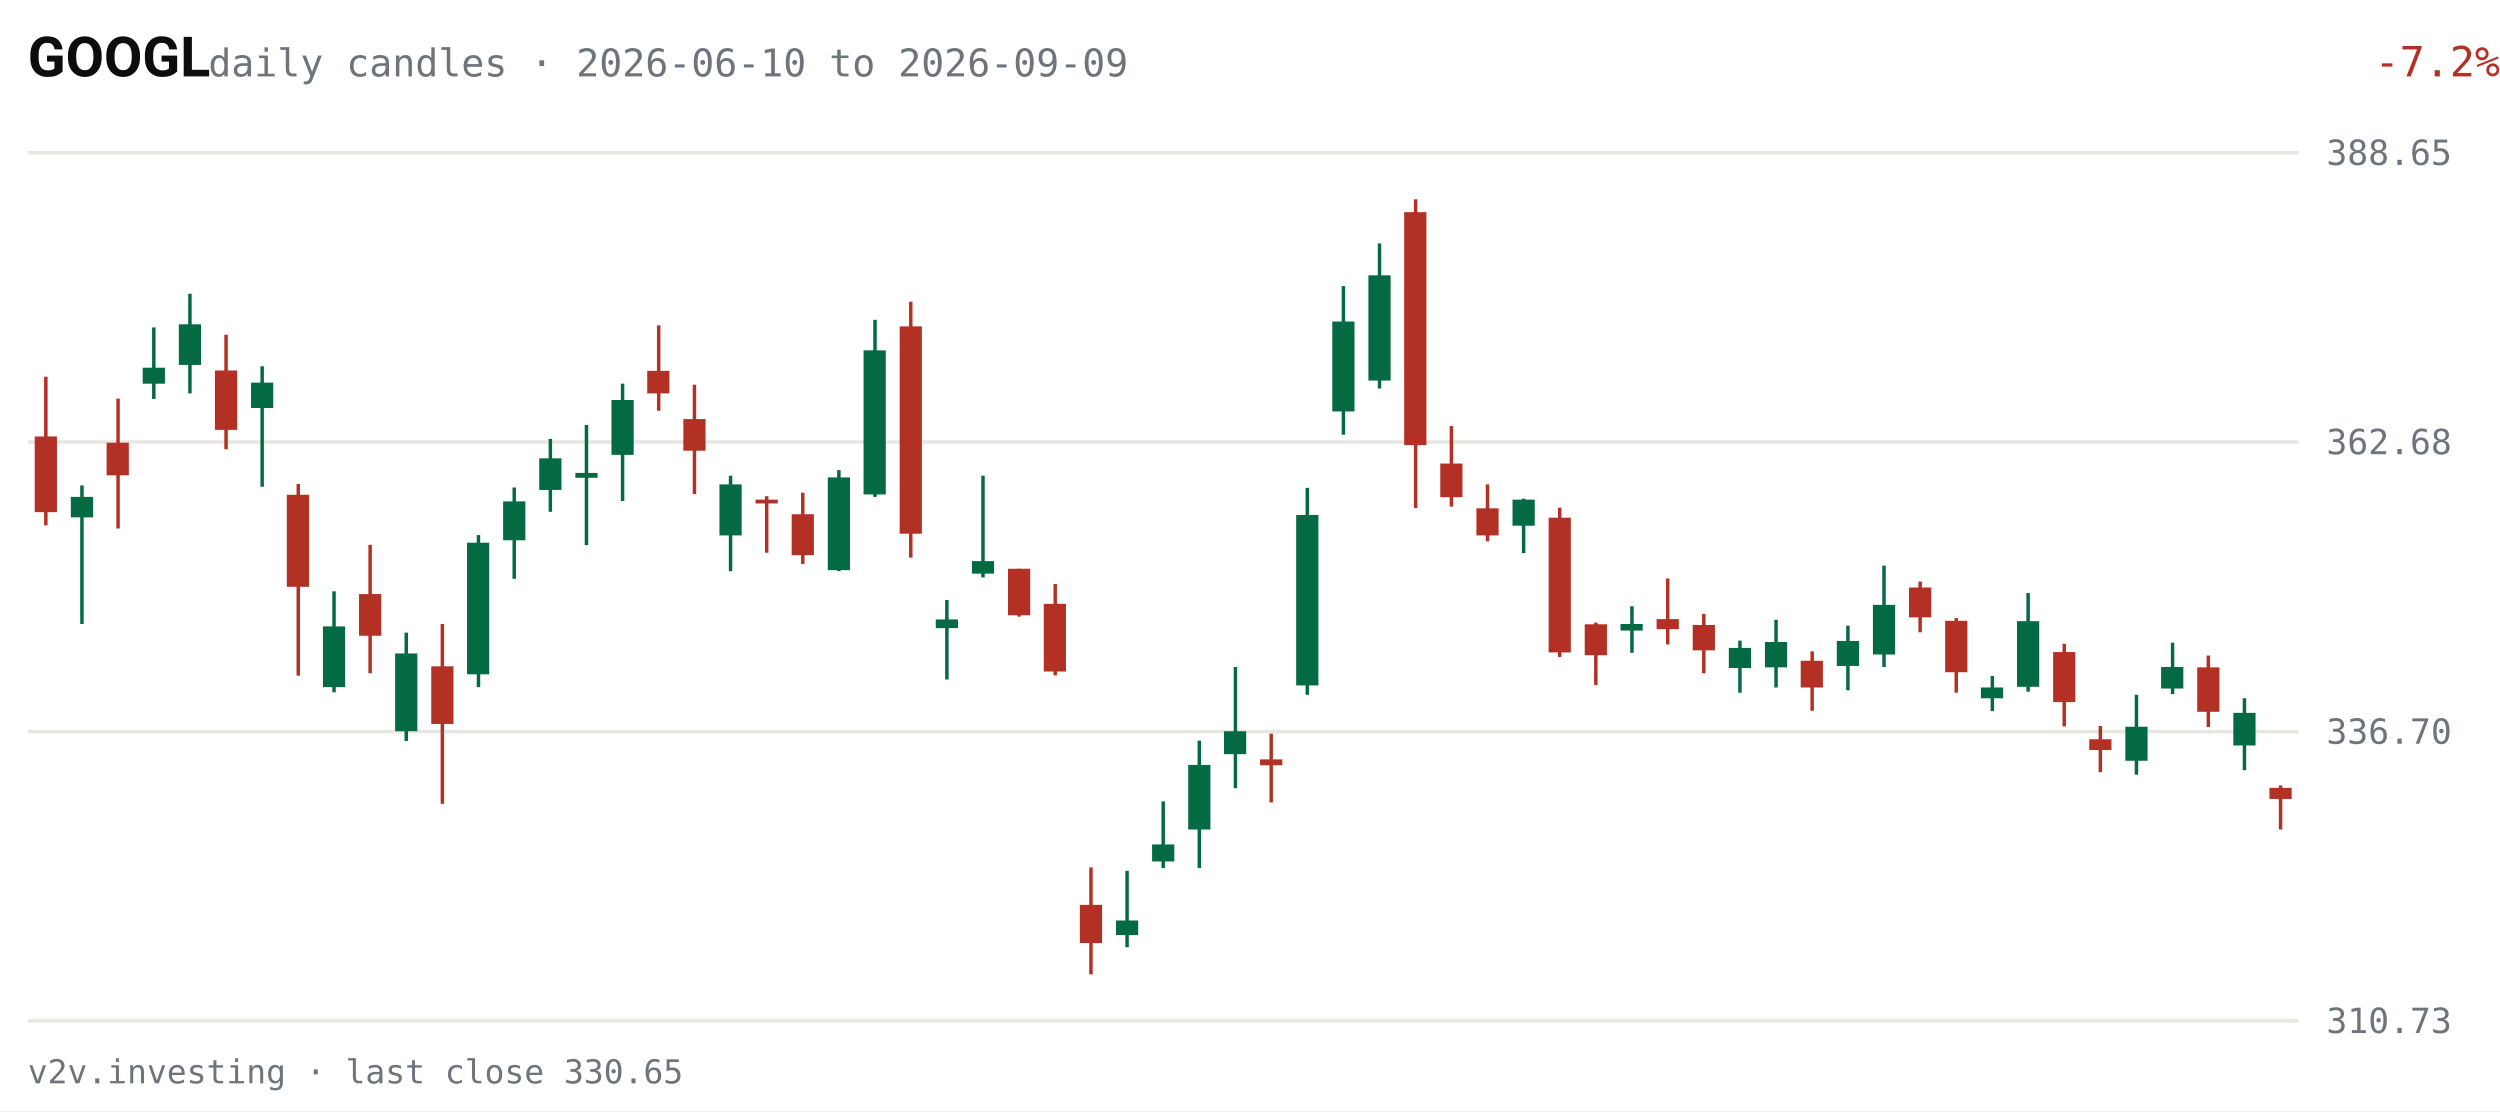
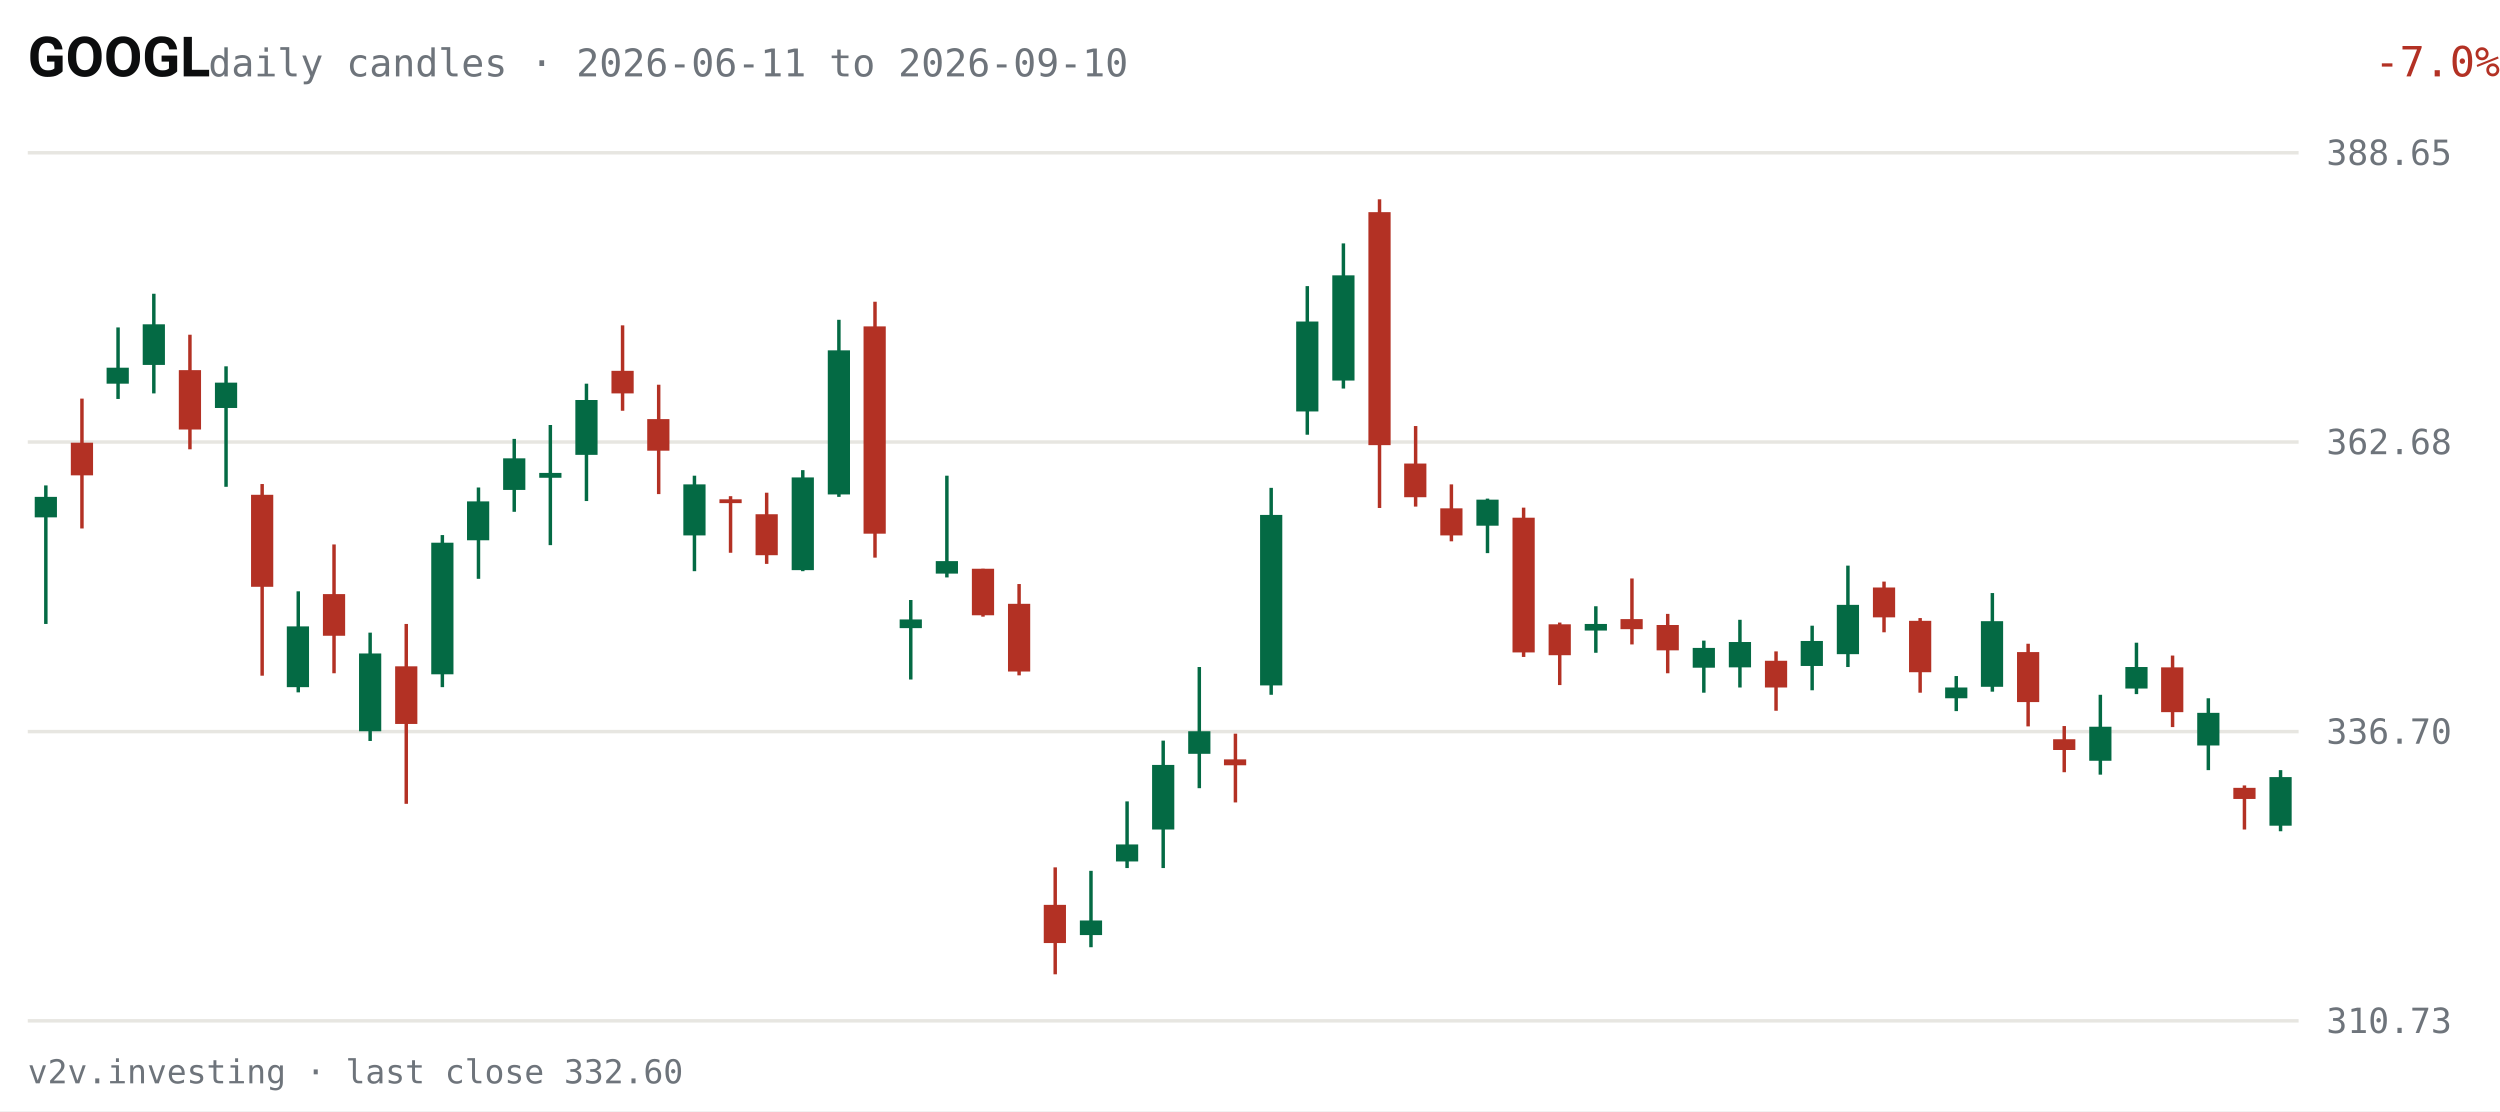
<svg xmlns="http://www.w3.org/2000/svg" viewBox="0 0 720 320" width="720" height="320" role="img" aria-label="GOOGL daily candles, last 63 sessions">
  <rect width="720" height="320" fill="#FFFFFF" />
  <text x="8" y="22" fill="#0C0D0E" font-size="16" font-weight="600" font-family="system-ui,-apple-system,Segoe UI,Roboto,sans-serif">GOOGL</text>
-   <text x="60" y="22" fill="#6E747B" font-size="11" font-family="ui-monospace,SFMono-Regular,Menlo,Consolas,monospace">daily candles · 2026-06-10 to 2026-09-09</text>
-   <text x="670" y="22" fill="#B33124" font-size="12" text-anchor="end" font-family="ui-monospace,SFMono-Regular,Menlo,Consolas,monospace" transform="translate(50,0)">-7.2%</text>
+   <text x="60" y="22" fill="#6E747B" font-size="11" font-family="ui-monospace,SFMono-Regular,Menlo,Consolas,monospace">daily candles · 2026-06-11 to 2026-09-10</text>
+   <text x="670" y="22" fill="#B33124" font-size="12" text-anchor="end" font-family="ui-monospace,SFMono-Regular,Menlo,Consolas,monospace" transform="translate(50,0)">-7.0%</text>
  <g font-family="ui-monospace,SFMono-Regular,Menlo,Consolas,monospace">
    <line x1="8" y1="294.0" x2="662" y2="294.0" stroke="#E7E6E1" stroke-width="1" />
    <text x="670" y="297.5" fill="#6E747B" font-size="10">310.73</text>
    <line x1="8" y1="210.7" x2="662" y2="210.7" stroke="#E7E6E1" stroke-width="1" />
    <text x="670" y="214.2" fill="#6E747B" font-size="10">336.70</text>
    <line x1="8" y1="127.3" x2="662" y2="127.3" stroke="#E7E6E1" stroke-width="1" />
    <text x="670" y="130.8" fill="#6E747B" font-size="10">362.68</text>
    <line x1="8" y1="44.0" x2="662" y2="44.0" stroke="#E7E6E1" stroke-width="1" />
    <text x="670" y="47.5" fill="#6E747B" font-size="10">388.65</text>
-     <line x1="13.2" y1="108.5" x2="13.2" y2="151.3" stroke="#B33124" stroke-width="1" />
-     <rect x="10.0" y="125.7" width="6.4" height="21.8" fill="#B33124" />
-     <line x1="23.6" y1="139.8" x2="23.6" y2="179.7" stroke="#046A44" stroke-width="1" />
-     <rect x="20.4" y="143.1" width="6.4" height="5.9" fill="#046A44" />
-     <line x1="34.0" y1="114.8" x2="34.0" y2="152.2" stroke="#B33124" stroke-width="1" />
-     <rect x="30.7" y="127.5" width="6.4" height="9.4" fill="#B33124" />
-     <line x1="44.3" y1="94.3" x2="44.3" y2="114.9" stroke="#046A44" stroke-width="1" />
-     <rect x="41.1" y="105.9" width="6.4" height="4.6" fill="#046A44" />
-     <line x1="54.7" y1="84.6" x2="54.7" y2="113.3" stroke="#046A44" stroke-width="1" />
-     <rect x="51.5" y="93.4" width="6.4" height="11.7" fill="#046A44" />
-     <line x1="65.1" y1="96.4" x2="65.1" y2="129.4" stroke="#B33124" stroke-width="1" />
-     <rect x="61.9" y="106.7" width="6.4" height="17.1" fill="#B33124" />
-     <line x1="75.5" y1="105.5" x2="75.5" y2="140.2" stroke="#046A44" stroke-width="1" />
-     <rect x="72.3" y="110.2" width="6.4" height="7.3" fill="#046A44" />
-     <line x1="85.9" y1="139.4" x2="85.9" y2="194.6" stroke="#B33124" stroke-width="1" />
-     <rect x="82.6" y="142.5" width="6.4" height="26.5" fill="#B33124" />
-     <line x1="96.2" y1="170.3" x2="96.2" y2="199.4" stroke="#046A44" stroke-width="1" />
-     <rect x="93.0" y="180.4" width="6.4" height="17.5" fill="#046A44" />
-     <line x1="106.6" y1="156.9" x2="106.6" y2="193.9" stroke="#B33124" stroke-width="1" />
-     <rect x="103.4" y="171.1" width="6.4" height="12.0" fill="#B33124" />
-     <line x1="117.0" y1="182.2" x2="117.0" y2="213.4" stroke="#046A44" stroke-width="1" />
-     <rect x="113.8" y="188.2" width="6.4" height="22.4" fill="#046A44" />
-     <line x1="127.4" y1="179.7" x2="127.4" y2="231.5" stroke="#B33124" stroke-width="1" />
-     <rect x="124.2" y="191.9" width="6.4" height="16.6" fill="#B33124" />
-     <line x1="137.8" y1="154.1" x2="137.8" y2="197.9" stroke="#046A44" stroke-width="1" />
-     <rect x="134.5" y="156.3" width="6.4" height="37.9" fill="#046A44" />
-     <line x1="148.1" y1="140.4" x2="148.1" y2="166.7" stroke="#046A44" stroke-width="1" />
-     <rect x="144.9" y="144.4" width="6.4" height="11.2" fill="#046A44" />
-     <line x1="158.5" y1="126.4" x2="158.5" y2="147.4" stroke="#046A44" stroke-width="1" />
-     <rect x="155.3" y="132.0" width="6.4" height="9.1" fill="#046A44" />
-     <line x1="168.9" y1="122.4" x2="168.9" y2="157.0" stroke="#046A44" stroke-width="1" />
-     <rect x="165.7" y="136.2" width="6.4" height="1.4" fill="#046A44" />
-     <line x1="179.3" y1="110.5" x2="179.3" y2="144.3" stroke="#046A44" stroke-width="1" />
-     <rect x="176.1" y="115.2" width="6.4" height="15.8" fill="#046A44" />
-     <line x1="189.7" y1="93.7" x2="189.7" y2="118.3" stroke="#B33124" stroke-width="1" />
-     <rect x="186.4" y="106.8" width="6.4" height="6.5" fill="#B33124" />
-     <line x1="200.0" y1="110.8" x2="200.0" y2="142.3" stroke="#B33124" stroke-width="1" />
-     <rect x="196.8" y="120.7" width="6.4" height="9.1" fill="#B33124" />
-     <line x1="210.4" y1="137.0" x2="210.4" y2="164.5" stroke="#046A44" stroke-width="1" />
-     <rect x="207.2" y="139.5" width="6.4" height="14.7" fill="#046A44" />
-     <line x1="220.8" y1="142.9" x2="220.8" y2="159.2" stroke="#B33124" stroke-width="1" />
-     <rect x="217.6" y="143.9" width="6.4" height="1.1" fill="#B33124" />
-     <line x1="231.2" y1="141.9" x2="231.2" y2="162.4" stroke="#B33124" stroke-width="1" />
-     <rect x="228.0" y="148.1" width="6.4" height="11.8" fill="#B33124" />
-     <line x1="241.6" y1="135.4" x2="241.6" y2="164.5" stroke="#046A44" stroke-width="1" />
-     <rect x="238.4" y="137.5" width="6.4" height="26.7" fill="#046A44" />
-     <line x1="252.0" y1="92.1" x2="252.0" y2="143.1" stroke="#046A44" stroke-width="1" />
-     <rect x="248.7" y="100.9" width="6.4" height="41.5" fill="#046A44" />
-     <line x1="262.3" y1="86.9" x2="262.3" y2="160.6" stroke="#B33124" stroke-width="1" />
-     <rect x="259.1" y="94.0" width="6.4" height="59.7" fill="#B33124" />
-     <line x1="272.7" y1="172.8" x2="272.7" y2="195.7" stroke="#046A44" stroke-width="1" />
-     <rect x="269.5" y="178.4" width="6.4" height="2.5" fill="#046A44" />
-     <line x1="283.1" y1="137.0" x2="283.1" y2="166.3" stroke="#046A44" stroke-width="1" />
-     <rect x="279.9" y="161.6" width="6.4" height="3.6" fill="#046A44" />
-     <line x1="293.5" y1="163.8" x2="293.5" y2="177.6" stroke="#B33124" stroke-width="1" />
-     <rect x="290.3" y="163.8" width="6.4" height="13.4" fill="#B33124" />
-     <line x1="303.9" y1="168.2" x2="303.9" y2="194.5" stroke="#B33124" stroke-width="1" />
-     <rect x="300.6" y="173.9" width="6.4" height="19.5" fill="#B33124" />
-     <line x1="314.2" y1="249.8" x2="314.2" y2="280.6" stroke="#B33124" stroke-width="1" />
-     <rect x="311.0" y="260.6" width="6.4" height="11.0" fill="#B33124" />
-     <line x1="324.6" y1="250.8" x2="324.6" y2="272.8" stroke="#046A44" stroke-width="1" />
-     <rect x="321.4" y="265.1" width="6.4" height="4.2" fill="#046A44" />
-     <line x1="335.0" y1="230.8" x2="335.0" y2="250.0" stroke="#046A44" stroke-width="1" />
-     <rect x="331.8" y="243.2" width="6.4" height="4.9" fill="#046A44" />
-     <line x1="345.4" y1="213.3" x2="345.4" y2="250.0" stroke="#046A44" stroke-width="1" />
-     <rect x="342.2" y="220.3" width="6.4" height="18.6" fill="#046A44" />
-     <line x1="355.8" y1="192.1" x2="355.8" y2="227.0" stroke="#046A44" stroke-width="1" />
-     <rect x="352.5" y="210.6" width="6.4" height="6.6" fill="#046A44" />
-     <line x1="366.1" y1="211.3" x2="366.1" y2="231.1" stroke="#B33124" stroke-width="1" />
-     <rect x="362.9" y="218.7" width="6.4" height="1.7" fill="#B33124" />
-     <line x1="376.5" y1="140.5" x2="376.5" y2="200.1" stroke="#046A44" stroke-width="1" />
-     <rect x="373.3" y="148.3" width="6.4" height="49.1" fill="#046A44" />
-     <line x1="386.9" y1="82.4" x2="386.9" y2="125.2" stroke="#046A44" stroke-width="1" />
-     <rect x="383.7" y="92.6" width="6.4" height="25.9" fill="#046A44" />
-     <line x1="397.3" y1="70.1" x2="397.3" y2="111.9" stroke="#046A44" stroke-width="1" />
-     <rect x="394.1" y="79.3" width="6.4" height="30.3" fill="#046A44" />
-     <line x1="407.7" y1="57.4" x2="407.7" y2="146.3" stroke="#B33124" stroke-width="1" />
-     <rect x="404.4" y="61.1" width="6.4" height="67.1" fill="#B33124" />
-     <line x1="418.0" y1="122.7" x2="418.0" y2="145.9" stroke="#B33124" stroke-width="1" />
-     <rect x="414.8" y="133.5" width="6.4" height="9.7" fill="#B33124" />
-     <line x1="428.4" y1="139.5" x2="428.4" y2="155.9" stroke="#B33124" stroke-width="1" />
-     <rect x="425.2" y="146.4" width="6.4" height="7.8" fill="#B33124" />
-     <line x1="438.8" y1="143.6" x2="438.8" y2="159.3" stroke="#046A44" stroke-width="1" />
-     <rect x="435.6" y="143.9" width="6.4" height="7.5" fill="#046A44" />
-     <line x1="449.2" y1="146.2" x2="449.2" y2="189.2" stroke="#B33124" stroke-width="1" />
-     <rect x="446.0" y="149.1" width="6.4" height="38.8" fill="#B33124" />
-     <line x1="459.6" y1="179.3" x2="459.6" y2="197.3" stroke="#B33124" stroke-width="1" />
-     <rect x="456.4" y="179.8" width="6.4" height="8.9" fill="#B33124" />
-     <line x1="470.0" y1="174.6" x2="470.0" y2="188.0" stroke="#046A44" stroke-width="1" />
-     <rect x="466.7" y="179.7" width="6.4" height="1.9" fill="#046A44" />
-     <line x1="480.3" y1="166.6" x2="480.3" y2="185.6" stroke="#B33124" stroke-width="1" />
-     <rect x="477.1" y="178.3" width="6.4" height="2.9" fill="#B33124" />
-     <line x1="490.7" y1="176.8" x2="490.7" y2="193.9" stroke="#B33124" stroke-width="1" />
-     <rect x="487.5" y="180.0" width="6.4" height="7.3" fill="#B33124" />
-     <line x1="501.1" y1="184.5" x2="501.1" y2="199.5" stroke="#046A44" stroke-width="1" />
-     <rect x="497.9" y="186.6" width="6.4" height="5.8" fill="#046A44" />
-     <line x1="511.5" y1="178.5" x2="511.5" y2="198.0" stroke="#046A44" stroke-width="1" />
-     <rect x="508.3" y="184.9" width="6.4" height="7.3" fill="#046A44" />
-     <line x1="521.9" y1="187.6" x2="521.9" y2="204.7" stroke="#B33124" stroke-width="1" />
-     <rect x="518.6" y="190.3" width="6.4" height="7.7" fill="#B33124" />
-     <line x1="532.2" y1="180.2" x2="532.2" y2="198.8" stroke="#046A44" stroke-width="1" />
-     <rect x="529.0" y="184.6" width="6.4" height="7.2" fill="#046A44" />
-     <line x1="542.6" y1="162.9" x2="542.6" y2="192.1" stroke="#046A44" stroke-width="1" />
-     <rect x="539.4" y="174.2" width="6.4" height="14.3" fill="#046A44" />
-     <line x1="553.0" y1="167.5" x2="553.0" y2="182.1" stroke="#B33124" stroke-width="1" />
-     <rect x="549.8" y="169.2" width="6.4" height="8.6" fill="#B33124" />
-     <line x1="563.4" y1="178.0" x2="563.4" y2="199.5" stroke="#B33124" stroke-width="1" />
-     <rect x="560.2" y="178.8" width="6.4" height="14.8" fill="#B33124" />
-     <line x1="573.8" y1="194.7" x2="573.8" y2="204.8" stroke="#046A44" stroke-width="1" />
-     <rect x="570.5" y="198.0" width="6.4" height="3.1" fill="#046A44" />
-     <line x1="584.1" y1="170.8" x2="584.1" y2="199.2" stroke="#046A44" stroke-width="1" />
-     <rect x="580.9" y="178.9" width="6.4" height="18.9" fill="#046A44" />
-     <line x1="594.5" y1="185.4" x2="594.5" y2="209.2" stroke="#B33124" stroke-width="1" />
-     <rect x="591.3" y="187.8" width="6.4" height="14.4" fill="#B33124" />
-     <line x1="604.9" y1="209.1" x2="604.9" y2="222.4" stroke="#B33124" stroke-width="1" />
-     <rect x="601.7" y="212.9" width="6.4" height="3.1" fill="#B33124" />
-     <line x1="615.3" y1="200.1" x2="615.3" y2="223.1" stroke="#046A44" stroke-width="1" />
-     <rect x="612.1" y="209.3" width="6.4" height="9.8" fill="#046A44" />
-     <line x1="625.7" y1="185.1" x2="625.7" y2="199.9" stroke="#046A44" stroke-width="1" />
-     <rect x="622.4" y="192.1" width="6.4" height="6.2" fill="#046A44" />
-     <line x1="636.0" y1="188.8" x2="636.0" y2="209.4" stroke="#B33124" stroke-width="1" />
-     <rect x="632.8" y="192.2" width="6.4" height="12.8" fill="#B33124" />
-     <line x1="646.4" y1="201.1" x2="646.4" y2="221.8" stroke="#046A44" stroke-width="1" />
-     <rect x="643.2" y="205.3" width="6.4" height="9.4" fill="#046A44" />
-     <line x1="656.8" y1="226.2" x2="656.8" y2="238.9" stroke="#B33124" stroke-width="1" />
-     <rect x="653.6" y="226.9" width="6.4" height="3.2" fill="#B33124" />
+     <line x1="13.2" y1="139.8" x2="13.2" y2="179.7" stroke="#046A44" stroke-width="1" />
+     <rect x="10.0" y="143.1" width="6.4" height="5.9" fill="#046A44" />
+     <line x1="23.6" y1="114.8" x2="23.6" y2="152.2" stroke="#B33124" stroke-width="1" />
+     <rect x="20.4" y="127.5" width="6.4" height="9.4" fill="#B33124" />
+     <line x1="34.0" y1="94.3" x2="34.0" y2="114.9" stroke="#046A44" stroke-width="1" />
+     <rect x="30.7" y="105.9" width="6.4" height="4.6" fill="#046A44" />
+     <line x1="44.3" y1="84.6" x2="44.3" y2="113.3" stroke="#046A44" stroke-width="1" />
+     <rect x="41.1" y="93.4" width="6.4" height="11.7" fill="#046A44" />
+     <line x1="54.7" y1="96.4" x2="54.7" y2="129.4" stroke="#B33124" stroke-width="1" />
+     <rect x="51.5" y="106.6" width="6.4" height="17.1" fill="#B33124" />
+     <line x1="65.1" y1="105.5" x2="65.1" y2="140.2" stroke="#046A44" stroke-width="1" />
+     <rect x="61.9" y="110.2" width="6.4" height="7.3" fill="#046A44" />
+     <line x1="75.5" y1="139.4" x2="75.5" y2="194.6" stroke="#B33124" stroke-width="1" />
+     <rect x="72.3" y="142.5" width="6.4" height="26.5" fill="#B33124" />
+     <line x1="85.9" y1="170.3" x2="85.9" y2="199.4" stroke="#046A44" stroke-width="1" />
+     <rect x="82.6" y="180.4" width="6.4" height="17.5" fill="#046A44" />
+     <line x1="96.2" y1="156.8" x2="96.2" y2="193.9" stroke="#B33124" stroke-width="1" />
+     <rect x="93.0" y="171.1" width="6.4" height="12.0" fill="#B33124" />
+     <line x1="106.6" y1="182.2" x2="106.6" y2="213.4" stroke="#046A44" stroke-width="1" />
+     <rect x="103.4" y="188.2" width="6.4" height="22.4" fill="#046A44" />
+     <line x1="117.0" y1="179.7" x2="117.0" y2="231.5" stroke="#B33124" stroke-width="1" />
+     <rect x="113.8" y="191.9" width="6.4" height="16.6" fill="#B33124" />
+     <line x1="127.4" y1="154.1" x2="127.4" y2="197.9" stroke="#046A44" stroke-width="1" />
+     <rect x="124.2" y="156.3" width="6.4" height="37.9" fill="#046A44" />
+     <line x1="137.8" y1="140.4" x2="137.8" y2="166.7" stroke="#046A44" stroke-width="1" />
+     <rect x="134.5" y="144.4" width="6.4" height="11.2" fill="#046A44" />
+     <line x1="148.1" y1="126.4" x2="148.1" y2="147.4" stroke="#046A44" stroke-width="1" />
+     <rect x="144.9" y="132.0" width="6.4" height="9.1" fill="#046A44" />
+     <line x1="158.5" y1="122.4" x2="158.5" y2="157.0" stroke="#046A44" stroke-width="1" />
+     <rect x="155.3" y="136.2" width="6.4" height="1.4" fill="#046A44" />
+     <line x1="168.9" y1="110.5" x2="168.9" y2="144.3" stroke="#046A44" stroke-width="1" />
+     <rect x="165.7" y="115.2" width="6.4" height="15.8" fill="#046A44" />
+     <line x1="179.3" y1="93.7" x2="179.3" y2="118.3" stroke="#B33124" stroke-width="1" />
+     <rect x="176.1" y="106.8" width="6.4" height="6.5" fill="#B33124" />
+     <line x1="189.7" y1="110.8" x2="189.7" y2="142.3" stroke="#B33124" stroke-width="1" />
+     <rect x="186.4" y="120.7" width="6.4" height="9.1" fill="#B33124" />
+     <line x1="200.0" y1="137.0" x2="200.0" y2="164.5" stroke="#046A44" stroke-width="1" />
+     <rect x="196.8" y="139.5" width="6.4" height="14.7" fill="#046A44" />
+     <line x1="210.4" y1="142.9" x2="210.4" y2="159.2" stroke="#B33124" stroke-width="1" />
+     <rect x="207.2" y="143.8" width="6.4" height="1.1" fill="#B33124" />
+     <line x1="220.8" y1="141.9" x2="220.8" y2="162.4" stroke="#B33124" stroke-width="1" />
+     <rect x="217.6" y="148.1" width="6.4" height="11.8" fill="#B33124" />
+     <line x1="231.2" y1="135.4" x2="231.2" y2="164.5" stroke="#046A44" stroke-width="1" />
+     <rect x="228.0" y="137.5" width="6.4" height="26.7" fill="#046A44" />
+     <line x1="241.6" y1="92.1" x2="241.6" y2="143.1" stroke="#046A44" stroke-width="1" />
+     <rect x="238.4" y="100.9" width="6.4" height="41.5" fill="#046A44" />
+     <line x1="252.0" y1="86.9" x2="252.0" y2="160.6" stroke="#B33124" stroke-width="1" />
+     <rect x="248.7" y="94.0" width="6.4" height="59.7" fill="#B33124" />
+     <line x1="262.3" y1="172.8" x2="262.3" y2="195.7" stroke="#046A44" stroke-width="1" />
+     <rect x="259.1" y="178.4" width="6.4" height="2.5" fill="#046A44" />
+     <line x1="272.7" y1="137.0" x2="272.7" y2="166.3" stroke="#046A44" stroke-width="1" />
+     <rect x="269.5" y="161.6" width="6.4" height="3.6" fill="#046A44" />
+     <line x1="283.1" y1="163.8" x2="283.1" y2="177.6" stroke="#B33124" stroke-width="1" />
+     <rect x="279.9" y="163.8" width="6.4" height="13.4" fill="#B33124" />
+     <line x1="293.5" y1="168.2" x2="293.5" y2="194.5" stroke="#B33124" stroke-width="1" />
+     <rect x="290.3" y="173.9" width="6.4" height="19.5" fill="#B33124" />
+     <line x1="303.9" y1="249.8" x2="303.9" y2="280.6" stroke="#B33124" stroke-width="1" />
+     <rect x="300.6" y="260.6" width="6.4" height="11.0" fill="#B33124" />
+     <line x1="314.2" y1="250.8" x2="314.2" y2="272.8" stroke="#046A44" stroke-width="1" />
+     <rect x="311.0" y="265.1" width="6.4" height="4.2" fill="#046A44" />
+     <line x1="324.6" y1="230.8" x2="324.6" y2="250.0" stroke="#046A44" stroke-width="1" />
+     <rect x="321.4" y="243.2" width="6.4" height="4.9" fill="#046A44" />
+     <line x1="335.0" y1="213.3" x2="335.0" y2="250.0" stroke="#046A44" stroke-width="1" />
+     <rect x="331.8" y="220.3" width="6.4" height="18.6" fill="#046A44" />
+     <line x1="345.4" y1="192.1" x2="345.4" y2="227.0" stroke="#046A44" stroke-width="1" />
+     <rect x="342.2" y="210.6" width="6.4" height="6.5" fill="#046A44" />
+     <line x1="355.8" y1="211.3" x2="355.8" y2="231.1" stroke="#B33124" stroke-width="1" />
+     <rect x="352.5" y="218.7" width="6.4" height="1.7" fill="#B33124" />
+     <line x1="366.1" y1="140.5" x2="366.1" y2="200.1" stroke="#046A44" stroke-width="1" />
+     <rect x="362.9" y="148.3" width="6.4" height="49.1" fill="#046A44" />
+     <line x1="376.5" y1="82.4" x2="376.5" y2="125.2" stroke="#046A44" stroke-width="1" />
+     <rect x="373.3" y="92.6" width="6.4" height="25.9" fill="#046A44" />
+     <line x1="386.9" y1="70.1" x2="386.9" y2="111.9" stroke="#046A44" stroke-width="1" />
+     <rect x="383.7" y="79.3" width="6.4" height="30.3" fill="#046A44" />
+     <line x1="397.3" y1="57.4" x2="397.3" y2="146.3" stroke="#B33124" stroke-width="1" />
+     <rect x="394.1" y="61.1" width="6.4" height="67.1" fill="#B33124" />
+     <line x1="407.7" y1="122.7" x2="407.7" y2="145.9" stroke="#B33124" stroke-width="1" />
+     <rect x="404.4" y="133.5" width="6.4" height="9.7" fill="#B33124" />
+     <line x1="418.0" y1="139.5" x2="418.0" y2="155.9" stroke="#B33124" stroke-width="1" />
+     <rect x="414.8" y="146.4" width="6.4" height="7.8" fill="#B33124" />
+     <line x1="428.4" y1="143.6" x2="428.4" y2="159.3" stroke="#046A44" stroke-width="1" />
+     <rect x="425.2" y="143.9" width="6.4" height="7.5" fill="#046A44" />
+     <line x1="438.8" y1="146.2" x2="438.8" y2="189.2" stroke="#B33124" stroke-width="1" />
+     <rect x="435.6" y="149.1" width="6.4" height="38.8" fill="#B33124" />
+     <line x1="449.2" y1="179.3" x2="449.2" y2="197.3" stroke="#B33124" stroke-width="1" />
+     <rect x="446.0" y="179.8" width="6.4" height="8.9" fill="#B33124" />
+     <line x1="459.6" y1="174.6" x2="459.6" y2="188.0" stroke="#046A44" stroke-width="1" />
+     <rect x="456.4" y="179.7" width="6.4" height="1.9" fill="#046A44" />
+     <line x1="470.0" y1="166.6" x2="470.0" y2="185.6" stroke="#B33124" stroke-width="1" />
+     <rect x="466.7" y="178.3" width="6.4" height="2.9" fill="#B33124" />
+     <line x1="480.3" y1="176.8" x2="480.3" y2="193.9" stroke="#B33124" stroke-width="1" />
+     <rect x="477.1" y="180.0" width="6.4" height="7.3" fill="#B33124" />
+     <line x1="490.7" y1="184.5" x2="490.7" y2="199.5" stroke="#046A44" stroke-width="1" />
+     <rect x="487.5" y="186.6" width="6.4" height="5.7" fill="#046A44" />
+     <line x1="501.1" y1="178.5" x2="501.1" y2="198.0" stroke="#046A44" stroke-width="1" />
+     <rect x="497.9" y="184.9" width="6.4" height="7.3" fill="#046A44" />
+     <line x1="511.5" y1="187.6" x2="511.5" y2="204.7" stroke="#B33124" stroke-width="1" />
+     <rect x="508.3" y="190.3" width="6.4" height="7.7" fill="#B33124" />
+     <line x1="521.9" y1="180.2" x2="521.9" y2="198.8" stroke="#046A44" stroke-width="1" />
+     <rect x="518.6" y="184.6" width="6.4" height="7.2" fill="#046A44" />
+     <line x1="532.2" y1="162.9" x2="532.2" y2="192.1" stroke="#046A44" stroke-width="1" />
+     <rect x="529.0" y="174.2" width="6.4" height="14.2" fill="#046A44" />
+     <line x1="542.6" y1="167.5" x2="542.6" y2="182.1" stroke="#B33124" stroke-width="1" />
+     <rect x="539.4" y="169.2" width="6.4" height="8.6" fill="#B33124" />
+     <line x1="553.0" y1="178.0" x2="553.0" y2="199.5" stroke="#B33124" stroke-width="1" />
+     <rect x="549.8" y="178.8" width="6.4" height="14.8" fill="#B33124" />
+     <line x1="563.4" y1="194.7" x2="563.4" y2="204.8" stroke="#046A44" stroke-width="1" />
+     <rect x="560.2" y="198.0" width="6.4" height="3.1" fill="#046A44" />
+     <line x1="573.8" y1="170.8" x2="573.8" y2="199.2" stroke="#046A44" stroke-width="1" />
+     <rect x="570.5" y="178.9" width="6.4" height="18.9" fill="#046A44" />
+     <line x1="584.1" y1="185.4" x2="584.1" y2="209.2" stroke="#B33124" stroke-width="1" />
+     <rect x="580.9" y="187.8" width="6.4" height="14.4" fill="#B33124" />
+     <line x1="594.5" y1="209.1" x2="594.5" y2="222.4" stroke="#B33124" stroke-width="1" />
+     <rect x="591.3" y="212.9" width="6.4" height="3.1" fill="#B33124" />
+     <line x1="604.9" y1="200.1" x2="604.9" y2="223.1" stroke="#046A44" stroke-width="1" />
+     <rect x="601.7" y="209.3" width="6.4" height="9.8" fill="#046A44" />
+     <line x1="615.3" y1="185.1" x2="615.3" y2="199.9" stroke="#046A44" stroke-width="1" />
+     <rect x="612.1" y="192.1" width="6.4" height="6.2" fill="#046A44" />
+     <line x1="625.7" y1="188.8" x2="625.7" y2="209.4" stroke="#B33124" stroke-width="1" />
+     <rect x="622.4" y="192.2" width="6.4" height="12.9" fill="#B33124" />
+     <line x1="636.0" y1="201.1" x2="636.0" y2="221.8" stroke="#046A44" stroke-width="1" />
+     <rect x="632.8" y="205.3" width="6.4" height="9.4" fill="#046A44" />
+     <line x1="646.4" y1="226.2" x2="646.4" y2="238.9" stroke="#B33124" stroke-width="1" />
+     <rect x="643.2" y="226.9" width="6.4" height="3.2" fill="#B33124" />
+     <line x1="656.8" y1="221.8" x2="656.8" y2="239.4" stroke="#046A44" stroke-width="1" />
+     <rect x="653.6" y="223.8" width="6.4" height="14.0" fill="#046A44" />
  </g>
-   <text x="8" y="312" fill="#6E747B" font-size="9.5" font-family="ui-monospace,SFMono-Regular,Menlo,Consolas,monospace">v2v.investing · last close 330.65</text>
+   <text x="8" y="312" fill="#6E747B" font-size="9.5" font-family="ui-monospace,SFMono-Regular,Menlo,Consolas,monospace">v2v.investing · last close 332.60</text>
</svg>
